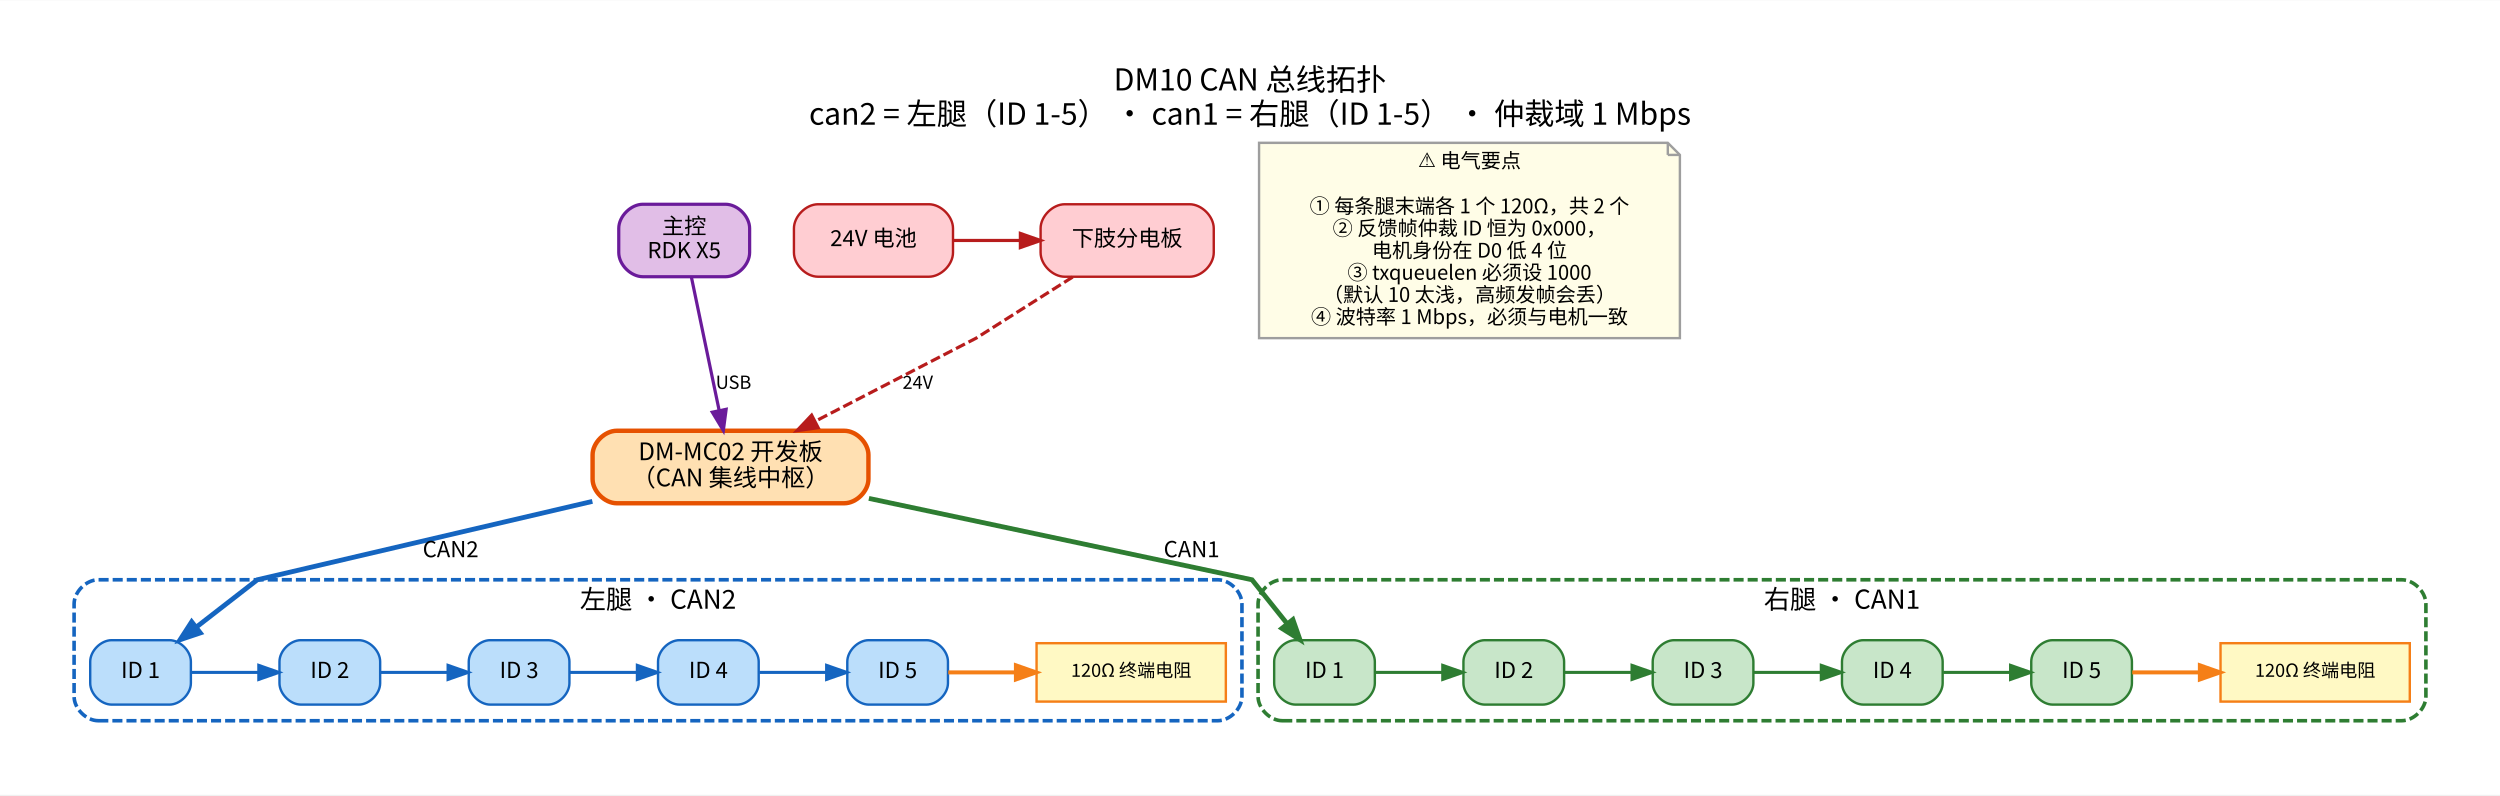
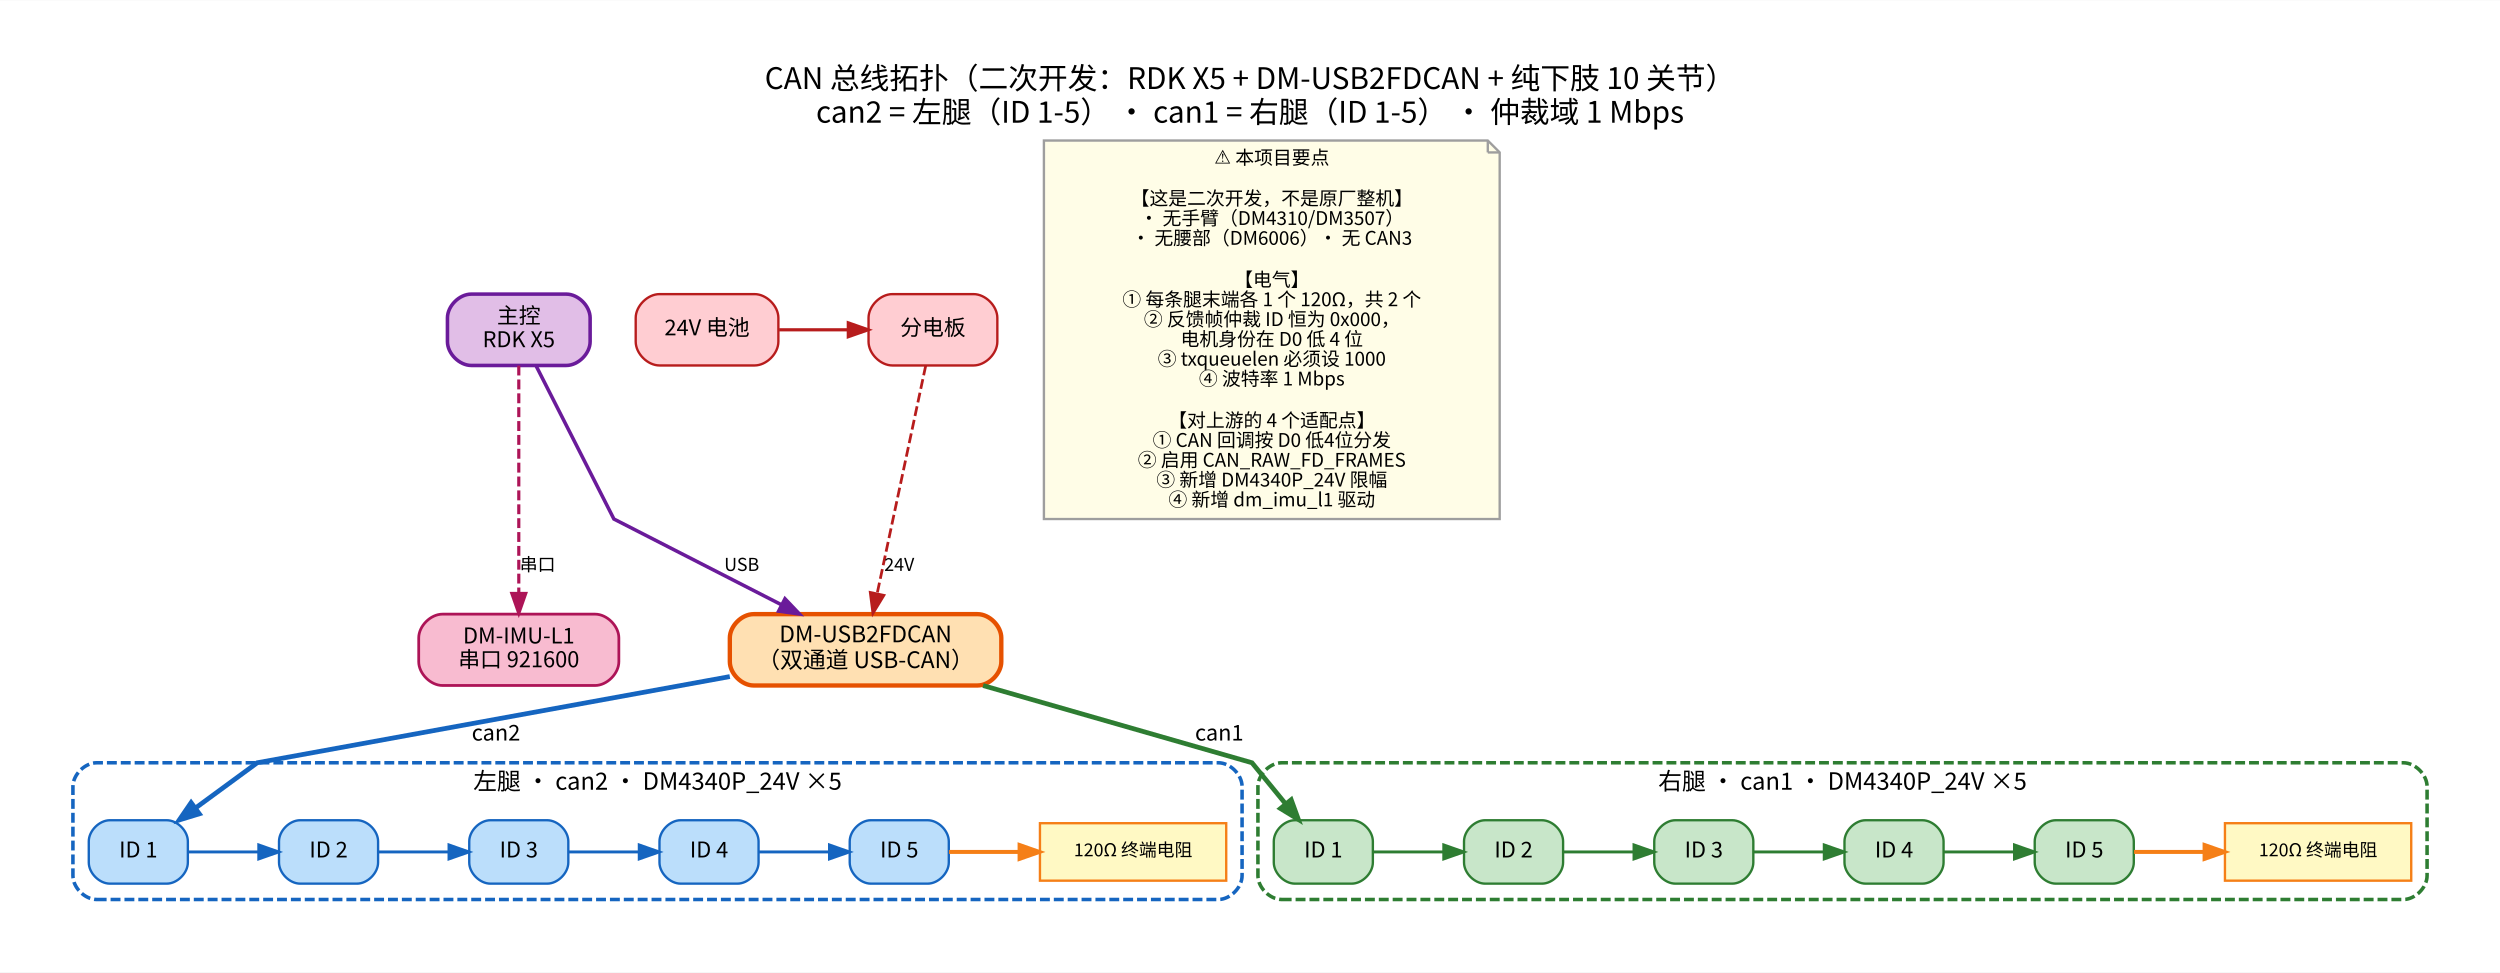
- <svg xmlns="http://www.w3.org/2000/svg" width="1242pt" height="395pt" viewBox="0.00 0.00 1241.60 394.60">
-   <g id="graph0" class="graph" transform="scale(1 1) rotate(0) translate(28.8 365.8)">
-     <polygon fill="white" stroke="transparent" points="-28.8,28.8 -28.8,-365.8 1212.8,-365.8 1212.8,28.8 -28.8,28.8" />
-     <text text-anchor="middle" x="592" y="-321" font-family="Noto Sans CJK SC" font-size="15.00">DM10 CAN 总线拓扑</text>
-     <text text-anchor="middle" x="592" y="-304" font-family="Noto Sans CJK SC" font-size="15.00">can2 = 左腿（ID 1-5） · can1 = 右腿（ID 1-5） · 仲裁域 1 Mbps</text>
+ <svg xmlns="http://www.w3.org/2000/svg" width="1262pt" height="491pt" viewBox="0.00 0.00 1261.60 490.60">
+   <g id="graph0" class="graph" transform="scale(1 1) rotate(0) translate(28.8 461.8)">
+     <polygon fill="white" stroke="transparent" points="-28.8,28.8 -28.8,-461.8 1232.8,-461.8 1232.8,28.8 -28.8,28.8" />
+     <text text-anchor="middle" x="602" y="-417" font-family="Noto Sans CJK SC" font-size="15.00">CAN 总线拓扑（二次开发：RDK X5 + DM-USB2FDCAN + 纯下肢 10 关节）</text>
+     <text text-anchor="middle" x="602" y="-400" font-family="Noto Sans CJK SC" font-size="15.00">can2 = 左腿（ID 1-5） · can1 = 右腿（ID 1-5） · 仲裁域 1 Mbps</text>
    <g id="clust1" class="cluster">
-       <path fill="white" stroke="#1565c0" stroke-width="1.8" stroke-dasharray="5,2" d="M20,-8C20,-8 576,-8 576,-8 582,-8 588,-14 588,-20 588,-20 588,-66 588,-66 588,-72 582,-78 576,-78 576,-78 20,-78 20,-78 14,-78 8,-72 8,-66 8,-66 8,-20 8,-20 8,-14 14,-8 20,-8" />
-       <text text-anchor="middle" x="298" y="-63.6" font-family="Noto Sans CJK SC" font-size="13.00">左腿 · CAN2</text>
+       <path fill="white" stroke="#1565c0" stroke-width="1.8" stroke-dasharray="5,2" d="M20,-8C20,-8 586,-8 586,-8 592,-8 598,-14 598,-20 598,-20 598,-65 598,-65 598,-71 592,-77 586,-77 586,-77 20,-77 20,-77 14,-77 8,-71 8,-65 8,-65 8,-20 8,-20 8,-14 14,-8 20,-8" />
+       <text text-anchor="middle" x="303" y="-63.4" font-family="Noto Sans CJK SC" font-size="12.00">左腿 · can2 · DM4340P_24V ×5</text>
    </g>
    <g id="clust3" class="cluster">
-       <path fill="white" stroke="#2e7d32" stroke-width="1.8" stroke-dasharray="5,2" d="M608,-8C608,-8 1164,-8 1164,-8 1170,-8 1176,-14 1176,-20 1176,-20 1176,-66 1176,-66 1176,-72 1170,-78 1164,-78 1164,-78 608,-78 608,-78 602,-78 596,-72 596,-66 596,-66 596,-20 596,-20 596,-14 602,-8 608,-8" />
-       <text text-anchor="middle" x="886" y="-63.6" font-family="Noto Sans CJK SC" font-size="13.00">右腿 · CAN1</text>
+       <path fill="white" stroke="#2e7d32" stroke-width="1.8" stroke-dasharray="5,2" d="M618,-8C618,-8 1184,-8 1184,-8 1190,-8 1196,-14 1196,-20 1196,-20 1196,-65 1196,-65 1196,-71 1190,-77 1184,-77 1184,-77 618,-77 618,-77 612,-77 606,-71 606,-65 606,-65 606,-20 606,-20 606,-14 612,-8 618,-8" />
+       <text text-anchor="middle" x="901" y="-63.4" font-family="Noto Sans CJK SC" font-size="12.00">右腿 · can1 · DM4340P_24V ×5</text>
    </g>
    <g id="node1" class="node">
-       <path fill="#e1bee7" stroke="#6a1b9a" stroke-width="1.6" d="M331.5,-264.5C331.5,-264.5 290.5,-264.5 290.5,-264.5 284.5,-264.5 278.5,-258.5 278.5,-252.5 278.5,-252.5 278.5,-240.5 278.5,-240.5 278.5,-234.5 284.5,-228.5 290.5,-228.5 290.5,-228.5 331.5,-228.5 331.5,-228.5 337.5,-228.5 343.5,-234.5 343.5,-240.5 343.5,-240.5 343.5,-252.5 343.5,-252.5 343.5,-258.5 337.5,-264.5 331.5,-264.5" />
-       <text text-anchor="middle" x="311" y="-249.7" font-family="Noto Sans CJK SC" font-size="11.00">主控</text>
-       <text text-anchor="middle" x="311" y="-237.7" font-family="Noto Sans CJK SC" font-size="11.00">RDK X5</text>
+       <path fill="#e1bee7" stroke="#6a1b9a" stroke-width="1.8" d="M257,-313.5C257,-313.5 209,-313.5 209,-313.5 203,-313.5 197,-307.5 197,-301.5 197,-301.5 197,-289.5 197,-289.5 197,-283.5 203,-277.5 209,-277.5 209,-277.5 257,-277.5 257,-277.5 263,-277.5 269,-283.5 269,-289.5 269,-289.5 269,-301.5 269,-301.5 269,-307.5 263,-313.5 257,-313.5" />
+       <text text-anchor="middle" x="233" y="-298.7" font-family="Noto Sans CJK SC" font-size="11.00">主控</text>
+       <text text-anchor="middle" x="233" y="-286.7" font-family="Noto Sans CJK SC" font-size="11.00">RDK X5</text>
    </g>
    <g id="node2" class="node">
-       <path fill="#ffe0b2" stroke="#e65100" stroke-width="2.2" d="M390.5,-152C390.5,-152 277.5,-152 277.5,-152 271.5,-152 265.5,-146 265.5,-140 265.5,-140 265.5,-128 265.5,-128 265.5,-122 271.5,-116 277.5,-116 277.5,-116 390.5,-116 390.5,-116 396.5,-116 402.5,-122 402.5,-128 402.5,-128 402.5,-140 402.5,-140 402.5,-146 396.5,-152 390.5,-152" />
-       <text text-anchor="middle" x="334" y="-137.4" font-family="Noto Sans CJK SC" font-size="12.00">DM-MC02 开发板</text>
-       <text text-anchor="middle" x="334" y="-124.4" font-family="Noto Sans CJK SC" font-size="12.00">（CAN 集线中枢）</text>
+       <path fill="#ffe0b2" stroke="#e65100" stroke-width="2.2" d="M464.5,-152C464.5,-152 351.5,-152 351.5,-152 345.5,-152 339.5,-146 339.5,-140 339.5,-140 339.5,-128 339.5,-128 339.5,-122 345.5,-116 351.5,-116 351.5,-116 464.5,-116 464.5,-116 470.5,-116 476.5,-122 476.5,-128 476.5,-128 476.5,-140 476.5,-140 476.5,-146 470.5,-152 464.5,-152" />
+       <text text-anchor="middle" x="408" y="-137.8" font-family="Noto Sans CJK SC" font-size="11.50">DM-USB2FDCAN</text>
+       <text text-anchor="middle" x="408" y="-124.8" font-family="Noto Sans CJK SC" font-size="11.50">（双通道 USB-CAN）</text>
    </g>
    <g id="edge11" class="edge">
-       <path fill="none" stroke="#6a1b9a" stroke-width="1.6" d="M314.59,-228.23C318.27,-210.56 324.05,-182.82 328.34,-162.19" />
-       <polygon fill="#6a1b9a" stroke="#6a1b9a" stroke-width="1.6" points="331.82,-162.65 330.43,-152.14 324.97,-161.22 331.82,-162.65" />
-       <text text-anchor="middle" x="335.5" y="-172.8" font-family="Noto Sans CJK SC" font-size="9.00">USB</text>
+       <path fill="none" stroke="#6a1b9a" stroke-width="1.8" d="M241.8,-277.17C255.66,-249.89 281,-200 281,-200 281,-200 328.6,-175.64 365.51,-156.75" />
+       <polygon fill="#6a1b9a" stroke="#6a1b9a" stroke-width="1.8" points="367.33,-159.75 374.63,-152.08 364.14,-153.52 367.33,-159.75" />
+       <text text-anchor="middle" x="345.5" y="-173.8" font-family="Noto Sans CJK SC" font-size="9.00">USB</text>
    </g>
-     <g id="node5" class="node">
+     <g id="node3" class="node">
+       <path fill="#f8bbd0" stroke="#ad1457" stroke-width="1.4" d="M271.5,-152C271.5,-152 194.5,-152 194.5,-152 188.5,-152 182.5,-146 182.5,-140 182.5,-140 182.5,-128 182.5,-128 182.5,-122 188.5,-116 194.5,-116 194.5,-116 271.5,-116 271.5,-116 277.5,-116 283.5,-122 283.5,-128 283.5,-128 283.5,-140 283.5,-140 283.5,-146 277.5,-152 271.5,-152" />
+       <text text-anchor="middle" x="233" y="-137.2" font-family="Noto Sans CJK SC" font-size="11.00">DM-IMU-L1</text>
+       <text text-anchor="middle" x="233" y="-125.2" font-family="Noto Sans CJK SC" font-size="11.00">串口 921600</text>
+     </g>
+     <g id="edge12" class="edge">
+       <path fill="none" stroke="#ad1457" stroke-width="1.6" stroke-dasharray="5,2" d="M233,-277.43C233,-249.99 233,-195.82 233,-162.76" />
+       <polygon fill="#ad1457" stroke="#ad1457" stroke-width="1.6" points="236.5,-162.43 233,-152.43 229.5,-162.43 236.5,-162.43" />
+       <text text-anchor="middle" x="242.5" y="-173.8" font-family="Noto Sans CJK SC" font-size="9.00">串口</text>
+     </g>
+     <g id="node6" class="node">
      <path fill="#bbdefb" stroke="#1565c0" stroke-width="1.2" d="M55.33,-48C55.33,-48 26.67,-48 26.67,-48 21.33,-48 16,-42.67 16,-37.33 16,-37.33 16,-26.67 16,-26.67 16,-21.33 21.33,-16 26.67,-16 26.67,-16 55.33,-16 55.33,-16 60.67,-16 66,-21.33 66,-26.67 66,-26.67 66,-37.33 66,-37.33 66,-42.67 60.67,-48 55.33,-48" />
      <text text-anchor="middle" x="41" y="-29.2" font-family="Noto Sans CJK SC" font-size="11.00">ID 1</text>
    </g>
-     <g id="edge12" class="edge">
-       <path fill="none" stroke="#1565c0" stroke-width="2.4" d="M265.4,-116.94C196.03,-100.71 99,-78 99,-78 99,-78 83.67,-66.1 68.77,-54.54" />
-       <polygon fill="#1565c0" stroke="#1565c0" stroke-width="2.4" points="70.68,-51.6 60.64,-48.23 66.39,-57.13 70.68,-51.6" />
-       <text text-anchor="middle" x="195" y="-89.2" font-family="Noto Sans CJK SC" font-size="11.00">CAN2</text>
+     <g id="edge13" class="edge">
+       <path fill="none" stroke="#1565c0" stroke-width="2.4" d="M339.49,-120.5C249.01,-104 101,-77 101,-77 101,-77 85.34,-65.52 70.02,-54.28" />
+       <polygon fill="#1565c0" stroke="#1565c0" stroke-width="2.4" points="71.78,-51.23 61.65,-48.14 67.64,-56.88 71.78,-51.23" />
+       <text text-anchor="middle" x="221.5" y="-88.2" font-family="Noto Sans CJK SC" font-size="11.00">can2</text>
+     </g>
+     <g id="node12" class="node">
+       <path fill="#c8e6c9" stroke="#2e7d32" stroke-width="1.2" d="M653.33,-48C653.33,-48 624.67,-48 624.67,-48 619.33,-48 614,-42.67 614,-37.33 614,-37.33 614,-26.67 614,-26.67 614,-21.33 619.33,-16 624.67,-16 624.67,-16 653.33,-16 653.33,-16 658.67,-16 664,-21.33 664,-26.67 664,-26.67 664,-37.33 664,-37.33 664,-42.67 658.67,-48 653.33,-48" />
+       <text text-anchor="middle" x="639" y="-29.2" font-family="Noto Sans CJK SC" font-size="11.00">ID 1</text>
+     </g>
+     <g id="edge14" class="edge">
+       <path fill="none" stroke="#2e7d32" stroke-width="2.4" d="M467.3,-115.97C524.67,-99.49 603,-77 603,-77 603,-77 611.27,-66.89 619.89,-56.36" />
+       <polygon fill="#2e7d32" stroke="#2e7d32" stroke-width="2.4" points="622.79,-58.35 626.41,-48.39 617.37,-53.91 622.79,-58.35" />
+       <text text-anchor="middle" x="586.5" y="-88.2" font-family="Noto Sans CJK SC" font-size="11.00">can1</text>
+     </g>
+     <g id="node4" class="node">
+       <path fill="#ffcdd2" stroke="#b71c1c" stroke-width="1.2" d="M352,-313.5C352,-313.5 304,-313.5 304,-313.5 298,-313.5 292,-307.5 292,-301.5 292,-301.5 292,-289.5 292,-289.5 292,-283.5 298,-277.5 304,-277.5 304,-277.5 352,-277.5 352,-277.5 358,-277.5 364,-283.5 364,-289.5 364,-289.5 364,-301.5 364,-301.5 364,-307.5 358,-313.5 352,-313.5" />
+       <text text-anchor="middle" x="328" y="-292.7" font-family="Noto Sans CJK SC" font-size="11.00">24V 电池</text>
+     </g>
+     <g id="node5" class="node">
+       <path fill="#ffcdd2" stroke="#b71c1c" stroke-width="1.2" d="M462.5,-313.5C462.5,-313.5 421.5,-313.5 421.5,-313.5 415.5,-313.5 409.5,-307.5 409.5,-301.5 409.5,-301.5 409.5,-289.5 409.5,-289.5 409.5,-283.5 415.5,-277.5 421.5,-277.5 421.5,-277.5 462.5,-277.5 462.5,-277.5 468.5,-277.5 474.5,-283.5 474.5,-289.5 474.5,-289.5 474.5,-301.5 474.5,-301.5 474.5,-307.5 468.5,-313.5 462.5,-313.5" />
+       <text text-anchor="middle" x="442" y="-292.7" font-family="Noto Sans CJK SC" font-size="11.00">分电板</text>
+     </g>
+     <g id="edge15" class="edge">
+       <path fill="none" stroke="#b71c1c" stroke-width="1.6" d="M364.37,-295.5C365.41,-295.5 366,-295.5 366,-295.5 366,-295.5 386.06,-295.5 399.06,-295.5" />
+       <polygon fill="#b71c1c" stroke="#b71c1c" stroke-width="1.6" points="399.28,-299 409.28,-295.5 399.28,-292 399.28,-299" />
+     </g>
+     <g id="edge16" class="edge">
+       <path fill="none" stroke="#b71c1c" stroke-width="1.4" stroke-dasharray="5,2" d="M438.36,-277.43C432.49,-249.87 420.86,-195.35 413.83,-162.33" />
+       <polygon fill="#b71c1c" stroke="#b71c1c" stroke-width="1.4" points="417.22,-161.48 411.72,-152.43 410.38,-162.94 417.22,-161.48" />
+       <text text-anchor="middle" x="425" y="-173.8" font-family="Noto Sans CJK SC" font-size="9.00">24V</text>
+     </g>
+     <g id="node7" class="node">
+       <path fill="#bbdefb" stroke="#1565c0" stroke-width="1.2" d="M151.33,-48C151.33,-48 122.67,-48 122.67,-48 117.33,-48 112,-42.67 112,-37.33 112,-37.33 112,-26.67 112,-26.67 112,-21.33 117.33,-16 122.67,-16 122.67,-16 151.33,-16 151.33,-16 156.67,-16 162,-21.33 162,-26.67 162,-26.67 162,-37.33 162,-37.33 162,-42.67 156.67,-48 151.33,-48" />
+       <text text-anchor="middle" x="137" y="-29.2" font-family="Noto Sans CJK SC" font-size="11.00">ID 2</text>
+     </g>
+     <g id="edge1" class="edge">
+       <path fill="none" stroke="#1565c0" stroke-width="1.5" d="M66.21,-32C70.18,-32 73,-32 73,-32 73,-32 89.89,-32 101.73,-32" />
+       <polygon fill="#1565c0" stroke="#1565c0" stroke-width="1.5" points="101.79,-35.5 111.79,-32 101.79,-28.5 101.79,-35.5" />
+     </g>
+     <g id="node8" class="node">
+       <path fill="#bbdefb" stroke="#1565c0" stroke-width="1.2" d="M247.33,-48C247.33,-48 218.67,-48 218.67,-48 213.33,-48 208,-42.67 208,-37.33 208,-37.33 208,-26.67 208,-26.67 208,-21.33 213.33,-16 218.67,-16 218.67,-16 247.33,-16 247.33,-16 252.67,-16 258,-21.33 258,-26.67 258,-26.67 258,-37.33 258,-37.33 258,-42.67 252.67,-48 247.33,-48" />
+       <text text-anchor="middle" x="233" y="-29.2" font-family="Noto Sans CJK SC" font-size="11.00">ID 3</text>
+     </g>
+     <g id="edge2" class="edge">
+       <path fill="none" stroke="#1565c0" stroke-width="1.5" d="M162.21,-32C166.18,-32 169,-32 169,-32 169,-32 185.89,-32 197.73,-32" />
+       <polygon fill="#1565c0" stroke="#1565c0" stroke-width="1.5" points="197.79,-35.5 207.79,-32 197.79,-28.5 197.79,-35.5" />
+     </g>
+     <g id="node9" class="node">
+       <path fill="#bbdefb" stroke="#1565c0" stroke-width="1.2" d="M343.33,-48C343.33,-48 314.67,-48 314.67,-48 309.33,-48 304,-42.67 304,-37.33 304,-37.33 304,-26.67 304,-26.67 304,-21.33 309.33,-16 314.67,-16 314.67,-16 343.33,-16 343.33,-16 348.67,-16 354,-21.33 354,-26.67 354,-26.67 354,-37.33 354,-37.33 354,-42.67 348.67,-48 343.33,-48" />
+       <text text-anchor="middle" x="329" y="-29.2" font-family="Noto Sans CJK SC" font-size="11.00">ID 4</text>
+     </g>
+     <g id="edge3" class="edge">
+       <path fill="none" stroke="#1565c0" stroke-width="1.5" d="M258.21,-32C262.18,-32 265,-32 265,-32 265,-32 281.89,-32 293.73,-32" />
+       <polygon fill="#1565c0" stroke="#1565c0" stroke-width="1.5" points="293.79,-35.5 303.79,-32 293.79,-28.5 293.79,-35.5" />
+     </g>
+     <g id="node10" class="node">
+       <path fill="#bbdefb" stroke="#1565c0" stroke-width="1.2" d="M439.33,-48C439.33,-48 410.67,-48 410.67,-48 405.33,-48 400,-42.67 400,-37.33 400,-37.33 400,-26.67 400,-26.67 400,-21.33 405.33,-16 410.67,-16 410.67,-16 439.33,-16 439.33,-16 444.67,-16 450,-21.33 450,-26.67 450,-26.67 450,-37.33 450,-37.33 450,-42.67 444.67,-48 439.33,-48" />
+       <text text-anchor="middle" x="425" y="-29.2" font-family="Noto Sans CJK SC" font-size="11.00">ID 5</text>
+     </g>
+     <g id="edge4" class="edge">
+       <path fill="none" stroke="#1565c0" stroke-width="1.5" d="M354.21,-32C358.18,-32 361,-32 361,-32 361,-32 377.89,-32 389.73,-32" />
+       <polygon fill="#1565c0" stroke="#1565c0" stroke-width="1.5" points="389.79,-35.5 399.79,-32 389.79,-28.5 389.79,-35.5" />
    </g>
    <g id="node11" class="node">
-       <path fill="#c8e6c9" stroke="#2e7d32" stroke-width="1.2" d="M643.33,-48C643.33,-48 614.67,-48 614.67,-48 609.33,-48 604,-42.67 604,-37.33 604,-37.33 604,-26.67 604,-26.67 604,-21.33 609.33,-16 614.67,-16 614.67,-16 643.33,-16 643.33,-16 648.67,-16 654,-21.33 654,-26.67 654,-26.67 654,-37.33 654,-37.33 654,-42.67 648.67,-48 643.33,-48" />
-       <text text-anchor="middle" x="629" y="-29.2" font-family="Noto Sans CJK SC" font-size="11.00">ID 1</text>
-     </g>
-     <g id="edge13" class="edge">
-       <path fill="none" stroke="#2e7d32" stroke-width="2.4" d="M402.73,-118.41C479.46,-102.11 593,-78 593,-78 593,-78 601.66,-67.18 610.48,-56.15" />
-       <polygon fill="#2e7d32" stroke="#2e7d32" stroke-width="2.4" points="613.3,-58.23 616.81,-48.23 607.83,-53.86 613.3,-58.23" />
-       <text text-anchor="middle" x="563" y="-89.2" font-family="Noto Sans CJK SC" font-size="11.00">CAN1</text>
-     </g>
-     <g id="node3" class="node">
-       <path fill="#ffcdd2" stroke="#b71c1c" stroke-width="1.2" d="M432.5,-264.5C432.5,-264.5 377.5,-264.5 377.5,-264.5 371.5,-264.5 365.5,-258.5 365.5,-252.5 365.5,-252.5 365.5,-240.5 365.5,-240.5 365.5,-234.5 371.5,-228.5 377.5,-228.5 377.5,-228.5 432.5,-228.5 432.5,-228.5 438.5,-228.5 444.5,-234.5 444.5,-240.5 444.5,-240.5 444.5,-252.5 444.5,-252.5 444.5,-258.5 438.5,-264.5 432.5,-264.5" />
-       <text text-anchor="middle" x="405" y="-243.7" font-family="Noto Sans CJK SC" font-size="11.00">24V 电池</text>
-     </g>
-     <g id="node4" class="node">
-       <path fill="#ffcdd2" stroke="#b71c1c" stroke-width="1.2" d="M562,-264.5C562,-264.5 500,-264.5 500,-264.5 494,-264.5 488,-258.5 488,-252.5 488,-252.5 488,-240.5 488,-240.5 488,-234.5 494,-228.5 500,-228.5 500,-228.5 562,-228.5 562,-228.5 568,-228.5 574,-234.5 574,-240.5 574,-240.5 574,-252.5 574,-252.5 574,-258.5 568,-264.5 562,-264.5" />
-       <text text-anchor="middle" x="531" y="-243.7" font-family="Noto Sans CJK SC" font-size="11.00">下肢分电板</text>
-     </g>
-     <g id="edge14" class="edge">
-       <path fill="none" stroke="#b71c1c" stroke-width="1.6" d="M444.74,-246.5C446.17,-246.5 447,-246.5 447,-246.5 447,-246.5 465.21,-246.5 477.65,-246.5" />
-       <polygon fill="#b71c1c" stroke="#b71c1c" stroke-width="1.6" points="477.96,-250 487.96,-246.5 477.96,-243 477.96,-250" />
-     </g>
-     <g id="edge15" class="edge">
-       <path fill="none" stroke="#b71c1c" stroke-width="1.6" stroke-dasharray="5,2" d="M503.92,-228.35C482.44,-214.75 456,-198 456,-198 456,-198 411.46,-175 376.21,-156.79" />
-       <polygon fill="#b71c1c" stroke="#b71c1c" stroke-width="1.6" points="377.51,-153.53 367.01,-152.05 374.29,-159.75 377.51,-153.53" />
-       <text text-anchor="middle" x="427" y="-172.8" font-family="Noto Sans CJK SC" font-size="9.00">24V</text>
-     </g>
-     <g id="node6" class="node">
-       <path fill="#bbdefb" stroke="#1565c0" stroke-width="1.2" d="M149.33,-48C149.33,-48 120.67,-48 120.67,-48 115.33,-48 110,-42.67 110,-37.33 110,-37.33 110,-26.67 110,-26.67 110,-21.33 115.33,-16 120.67,-16 120.67,-16 149.33,-16 149.33,-16 154.67,-16 160,-21.33 160,-26.67 160,-26.67 160,-37.33 160,-37.33 160,-42.67 154.67,-48 149.33,-48" />
-       <text text-anchor="middle" x="135" y="-29.2" font-family="Noto Sans CJK SC" font-size="11.00">ID 2</text>
-     </g>
-     <g id="edge1" class="edge">
-       <path fill="none" stroke="#1565c0" stroke-width="1.5" d="M66.29,-32C69.85,-32 72.33,-32 72.33,-32 72.33,-32 88.17,-32 99.5,-32" />
-       <polygon fill="#1565c0" stroke="#1565c0" stroke-width="1.5" points="99.71,-35.5 109.71,-32 99.71,-28.5 99.71,-35.5" />
-     </g>
-     <g id="node7" class="node">
-       <path fill="#bbdefb" stroke="#1565c0" stroke-width="1.2" d="M243.33,-48C243.33,-48 214.67,-48 214.67,-48 209.33,-48 204,-42.67 204,-37.33 204,-37.33 204,-26.67 204,-26.67 204,-21.33 209.33,-16 214.67,-16 214.67,-16 243.33,-16 243.33,-16 248.67,-16 254,-21.33 254,-26.67 254,-26.67 254,-37.33 254,-37.33 254,-42.67 248.67,-48 243.33,-48" />
-       <text text-anchor="middle" x="229" y="-29.2" font-family="Noto Sans CJK SC" font-size="11.00">ID 3</text>
-     </g>
-     <g id="edge2" class="edge">
-       <path fill="none" stroke="#1565c0" stroke-width="1.5" d="M160.29,-32C163.85,-32 166.33,-32 166.33,-32 166.33,-32 182.17,-32 193.5,-32" />
-       <polygon fill="#1565c0" stroke="#1565c0" stroke-width="1.5" points="193.71,-35.5 203.71,-32 193.71,-28.5 193.71,-35.5" />
-     </g>
-     <g id="node8" class="node">
-       <path fill="#bbdefb" stroke="#1565c0" stroke-width="1.2" d="M337.33,-48C337.33,-48 308.67,-48 308.67,-48 303.33,-48 298,-42.67 298,-37.33 298,-37.33 298,-26.67 298,-26.67 298,-21.33 303.33,-16 308.67,-16 308.67,-16 337.33,-16 337.33,-16 342.67,-16 348,-21.33 348,-26.67 348,-26.67 348,-37.33 348,-37.33 348,-42.67 342.67,-48 337.33,-48" />
-       <text text-anchor="middle" x="323" y="-29.2" font-family="Noto Sans CJK SC" font-size="11.00">ID 4</text>
-     </g>
-     <g id="edge3" class="edge">
-       <path fill="none" stroke="#1565c0" stroke-width="1.5" d="M254.29,-32C257.85,-32 260.33,-32 260.33,-32 260.33,-32 276.17,-32 287.5,-32" />
-       <polygon fill="#1565c0" stroke="#1565c0" stroke-width="1.5" points="287.71,-35.5 297.71,-32 287.71,-28.5 287.71,-35.5" />
-     </g>
-     <g id="node9" class="node">
-       <path fill="#bbdefb" stroke="#1565c0" stroke-width="1.2" d="M431.33,-48C431.33,-48 402.67,-48 402.67,-48 397.33,-48 392,-42.67 392,-37.33 392,-37.33 392,-26.67 392,-26.67 392,-21.33 397.33,-16 402.67,-16 402.67,-16 431.33,-16 431.33,-16 436.67,-16 442,-21.33 442,-26.67 442,-26.67 442,-37.33 442,-37.33 442,-42.67 436.67,-48 431.33,-48" />
-       <text text-anchor="middle" x="417" y="-29.2" font-family="Noto Sans CJK SC" font-size="11.00">ID 5</text>
-     </g>
-     <g id="edge4" class="edge">
-       <path fill="none" stroke="#1565c0" stroke-width="1.5" d="M348.29,-32C351.85,-32 354.33,-32 354.33,-32 354.33,-32 370.17,-32 381.5,-32" />
-       <polygon fill="#1565c0" stroke="#1565c0" stroke-width="1.5" points="381.71,-35.5 391.71,-32 381.71,-28.5 381.71,-35.5" />
-     </g>
-     <g id="node10" class="node">
-       <polygon fill="#fff9c4" stroke="#f57f17" stroke-width="1.2" points="580,-46.5 486,-46.5 486,-17.5 580,-17.5 580,-46.5" />
-       <text text-anchor="middle" x="533" y="-29.8" font-family="Noto Sans CJK SC" font-size="9.00">120Ω 终端电阻</text>
+       <polygon fill="#fff9c4" stroke="#f57f17" stroke-width="1.2" points="590,-46.5 496,-46.5 496,-17.5 590,-17.5 590,-46.5" />
+       <text text-anchor="middle" x="543" y="-29.8" font-family="Noto Sans CJK SC" font-size="9.00">120Ω 终端电阻</text>
    </g>
    <g id="edge5" class="edge">
-       <path fill="none" stroke="#f57f17" stroke-width="2" d="M442.14,-32C449.53,-32 455.67,-32 455.67,-32 455.67,-32 465.75,-32 475.62,-32" />
-       <polygon fill="#f57f17" stroke="#f57f17" stroke-width="2" points="475.75,-35.5 485.75,-32 475.75,-28.5 475.75,-35.5" />
+       <path fill="none" stroke="#f57f17" stroke-width="2" d="M450.13,-32C457.84,-32 464.33,-32 464.33,-32 464.33,-32 475.28,-32 485.63,-32" />
+       <polygon fill="#f57f17" stroke="#f57f17" stroke-width="2" points="485.71,-35.5 495.71,-32 485.71,-28.5 485.71,-35.5" />
    </g>
-     <g id="node12" class="node">
-       <path fill="#c8e6c9" stroke="#2e7d32" stroke-width="1.2" d="M737.33,-48C737.33,-48 708.67,-48 708.67,-48 703.33,-48 698,-42.67 698,-37.33 698,-37.33 698,-26.67 698,-26.67 698,-21.33 703.33,-16 708.67,-16 708.67,-16 737.33,-16 737.33,-16 742.67,-16 748,-21.33 748,-26.67 748,-26.67 748,-37.33 748,-37.33 748,-42.67 742.67,-48 737.33,-48" />
-       <text text-anchor="middle" x="723" y="-29.2" font-family="Noto Sans CJK SC" font-size="11.00">ID 2</text>
+     <g id="node13" class="node">
+       <path fill="#c8e6c9" stroke="#2e7d32" stroke-width="1.2" d="M749.33,-48C749.33,-48 720.67,-48 720.67,-48 715.33,-48 710,-42.67 710,-37.33 710,-37.33 710,-26.67 710,-26.67 710,-21.33 715.33,-16 720.67,-16 720.67,-16 749.33,-16 749.33,-16 754.67,-16 760,-21.33 760,-26.67 760,-26.67 760,-37.33 760,-37.33 760,-42.67 754.67,-48 749.33,-48" />
+       <text text-anchor="middle" x="735" y="-29.2" font-family="Noto Sans CJK SC" font-size="11.00">ID 2</text>
    </g>
    <g id="edge6" class="edge">
-       <path fill="none" stroke="#2e7d32" stroke-width="1.5" d="M654.29,-32C657.85,-32 660.33,-32 660.33,-32 660.33,-32 676.17,-32 687.5,-32" />
-       <polygon fill="#2e7d32" stroke="#2e7d32" stroke-width="1.5" points="687.71,-35.5 697.71,-32 687.71,-28.5 687.71,-35.5" />
+       <path fill="none" stroke="#2e7d32" stroke-width="1.5" d="M664.21,-32C668.18,-32 671,-32 671,-32 671,-32 687.89,-32 699.73,-32" />
+       <polygon fill="#2e7d32" stroke="#2e7d32" stroke-width="1.5" points="699.79,-35.5 709.79,-32 699.79,-28.5 699.79,-35.5" />
    </g>
-     <g id="node13" class="node">
-       <path fill="#c8e6c9" stroke="#2e7d32" stroke-width="1.2" d="M831.33,-48C831.33,-48 802.67,-48 802.67,-48 797.33,-48 792,-42.67 792,-37.33 792,-37.33 792,-26.67 792,-26.67 792,-21.33 797.33,-16 802.67,-16 802.67,-16 831.33,-16 831.33,-16 836.67,-16 842,-21.33 842,-26.67 842,-26.67 842,-37.33 842,-37.33 842,-42.67 836.67,-48 831.33,-48" />
-       <text text-anchor="middle" x="817" y="-29.2" font-family="Noto Sans CJK SC" font-size="11.00">ID 3</text>
+     <g id="node14" class="node">
+       <path fill="#c8e6c9" stroke="#2e7d32" stroke-width="1.2" d="M845.33,-48C845.33,-48 816.67,-48 816.67,-48 811.33,-48 806,-42.67 806,-37.33 806,-37.33 806,-26.67 806,-26.67 806,-21.33 811.33,-16 816.67,-16 816.67,-16 845.33,-16 845.33,-16 850.67,-16 856,-21.33 856,-26.67 856,-26.67 856,-37.33 856,-37.33 856,-42.67 850.67,-48 845.33,-48" />
+       <text text-anchor="middle" x="831" y="-29.2" font-family="Noto Sans CJK SC" font-size="11.00">ID 3</text>
    </g>
    <g id="edge7" class="edge">
-       <path fill="none" stroke="#2e7d32" stroke-width="1.5" d="M748.29,-32C751.85,-32 754.33,-32 754.33,-32 754.33,-32 770.17,-32 781.5,-32" />
-       <polygon fill="#2e7d32" stroke="#2e7d32" stroke-width="1.5" points="781.71,-35.5 791.71,-32 781.71,-28.5 781.71,-35.5" />
+       <path fill="none" stroke="#2e7d32" stroke-width="1.5" d="M760.21,-32C764.18,-32 767,-32 767,-32 767,-32 783.89,-32 795.73,-32" />
+       <polygon fill="#2e7d32" stroke="#2e7d32" stroke-width="1.5" points="795.79,-35.5 805.79,-32 795.79,-28.5 795.79,-35.5" />
    </g>
-     <g id="node14" class="node">
-       <path fill="#c8e6c9" stroke="#2e7d32" stroke-width="1.2" d="M925.33,-48C925.33,-48 896.67,-48 896.67,-48 891.33,-48 886,-42.67 886,-37.33 886,-37.33 886,-26.67 886,-26.67 886,-21.33 891.33,-16 896.67,-16 896.67,-16 925.33,-16 925.33,-16 930.67,-16 936,-21.33 936,-26.67 936,-26.67 936,-37.33 936,-37.33 936,-42.67 930.67,-48 925.33,-48" />
-       <text text-anchor="middle" x="911" y="-29.2" font-family="Noto Sans CJK SC" font-size="11.00">ID 4</text>
+     <g id="node15" class="node">
+       <path fill="#c8e6c9" stroke="#2e7d32" stroke-width="1.2" d="M941.33,-48C941.33,-48 912.67,-48 912.67,-48 907.33,-48 902,-42.67 902,-37.33 902,-37.33 902,-26.67 902,-26.67 902,-21.33 907.33,-16 912.67,-16 912.67,-16 941.33,-16 941.33,-16 946.67,-16 952,-21.33 952,-26.67 952,-26.67 952,-37.33 952,-37.33 952,-42.67 946.67,-48 941.33,-48" />
+       <text text-anchor="middle" x="927" y="-29.2" font-family="Noto Sans CJK SC" font-size="11.00">ID 4</text>
    </g>
    <g id="edge8" class="edge">
-       <path fill="none" stroke="#2e7d32" stroke-width="1.5" d="M842.29,-32C845.85,-32 848.33,-32 848.33,-32 848.33,-32 864.17,-32 875.5,-32" />
-       <polygon fill="#2e7d32" stroke="#2e7d32" stroke-width="1.5" points="875.71,-35.5 885.71,-32 875.71,-28.5 875.71,-35.5" />
+       <path fill="none" stroke="#2e7d32" stroke-width="1.5" d="M856.21,-32C860.18,-32 863,-32 863,-32 863,-32 879.89,-32 891.73,-32" />
+       <polygon fill="#2e7d32" stroke="#2e7d32" stroke-width="1.5" points="891.79,-35.5 901.79,-32 891.79,-28.5 891.79,-35.5" />
    </g>
-     <g id="node15" class="node">
-       <path fill="#c8e6c9" stroke="#2e7d32" stroke-width="1.2" d="M1019.33,-48C1019.33,-48 990.67,-48 990.67,-48 985.33,-48 980,-42.67 980,-37.33 980,-37.33 980,-26.67 980,-26.67 980,-21.33 985.33,-16 990.67,-16 990.67,-16 1019.33,-16 1019.33,-16 1024.67,-16 1030,-21.33 1030,-26.67 1030,-26.67 1030,-37.33 1030,-37.33 1030,-42.67 1024.67,-48 1019.33,-48" />
-       <text text-anchor="middle" x="1005" y="-29.2" font-family="Noto Sans CJK SC" font-size="11.00">ID 5</text>
+     <g id="node16" class="node">
+       <path fill="#c8e6c9" stroke="#2e7d32" stroke-width="1.2" d="M1037.33,-48C1037.33,-48 1008.67,-48 1008.67,-48 1003.33,-48 998,-42.67 998,-37.33 998,-37.33 998,-26.67 998,-26.67 998,-21.33 1003.33,-16 1008.67,-16 1008.67,-16 1037.33,-16 1037.33,-16 1042.67,-16 1048,-21.33 1048,-26.67 1048,-26.67 1048,-37.33 1048,-37.33 1048,-42.67 1042.67,-48 1037.33,-48" />
+       <text text-anchor="middle" x="1023" y="-29.2" font-family="Noto Sans CJK SC" font-size="11.00">ID 5</text>
    </g>
    <g id="edge9" class="edge">
-       <path fill="none" stroke="#2e7d32" stroke-width="1.5" d="M936.29,-32C939.85,-32 942.33,-32 942.33,-32 942.33,-32 958.17,-32 969.5,-32" />
-       <polygon fill="#2e7d32" stroke="#2e7d32" stroke-width="1.5" points="969.71,-35.5 979.71,-32 969.71,-28.5 969.71,-35.5" />
+       <path fill="none" stroke="#2e7d32" stroke-width="1.5" d="M952.21,-32C956.18,-32 959,-32 959,-32 959,-32 975.89,-32 987.73,-32" />
+       <polygon fill="#2e7d32" stroke="#2e7d32" stroke-width="1.5" points="987.79,-35.5 997.79,-32 987.79,-28.5 987.79,-35.5" />
    </g>
-     <g id="node16" class="node">
-       <polygon fill="#fff9c4" stroke="#f57f17" stroke-width="1.2" points="1168,-46.5 1074,-46.5 1074,-17.5 1168,-17.5 1168,-46.5" />
-       <text text-anchor="middle" x="1121" y="-29.8" font-family="Noto Sans CJK SC" font-size="9.00">120Ω 终端电阻</text>
+     <g id="node17" class="node">
+       <polygon fill="#fff9c4" stroke="#f57f17" stroke-width="1.2" points="1188,-46.5 1094,-46.5 1094,-17.5 1188,-17.5 1188,-46.5" />
+       <text text-anchor="middle" x="1141" y="-29.8" font-family="Noto Sans CJK SC" font-size="9.00">120Ω 终端电阻</text>
    </g>
    <g id="edge10" class="edge">
-       <path fill="none" stroke="#f57f17" stroke-width="2" d="M1030.14,-32C1037.53,-32 1043.67,-32 1043.67,-32 1043.67,-32 1053.75,-32 1063.62,-32" />
-       <polygon fill="#f57f17" stroke="#f57f17" stroke-width="2" points="1063.75,-35.5 1073.75,-32 1063.75,-28.5 1063.75,-35.5" />
+       <path fill="none" stroke="#f57f17" stroke-width="2" d="M1048.13,-32C1055.84,-32 1062.33,-32 1062.33,-32 1062.33,-32 1073.28,-32 1083.63,-32" />
+       <polygon fill="#f57f17" stroke="#f57f17" stroke-width="2" points="1083.71,-35.5 1093.71,-32 1083.71,-28.5 1083.71,-35.5" />
    </g>
-     <g id="node17" class="node">
-       <polygon fill="#fffde7" stroke="#9e9e9e" stroke-width="1.2" points="799.5,-295 596.5,-295 596.5,-198 805.5,-198 805.5,-289 799.5,-295" />
-       <polyline fill="none" stroke="#9e9e9e" stroke-width="1.2" points="799.5,-295 799.5,-289 " />
-       <polyline fill="none" stroke="#9e9e9e" stroke-width="1.2" points="805.5,-289 799.5,-289 " />
-       <text text-anchor="middle" x="701" y="-283" font-family="Noto Sans CJK SC" font-size="10.00">⚠️ 电气要点</text>
-       <text text-anchor="middle" x="701" y="-260" font-family="Noto Sans CJK SC" font-size="10.00">① 每条腿末端各 1 个 120Ω，共 2 个</text>
-       <text text-anchor="middle" x="701" y="-249" font-family="Noto Sans CJK SC" font-size="10.00">② 反馈帧仲裁 ID 恒为 0x000，</text>
-       <text text-anchor="middle" x="701" y="-238" font-family="Noto Sans CJK SC" font-size="10.00">   电机身份在 D0 低 4 位</text>
-       <text text-anchor="middle" x="701" y="-227" font-family="Noto Sans CJK SC" font-size="10.00">③ txqueuelen 必须设 1000</text>
-       <text text-anchor="middle" x="701" y="-216" font-family="Noto Sans CJK SC" font-size="10.00">   （默认 10 太浅，高频发帧会丢）</text>
-       <text text-anchor="middle" x="701" y="-205" font-family="Noto Sans CJK SC" font-size="10.00">④ 波特率 1 Mbps，必须与电机一致</text>
+     <g id="node18" class="node">
+       <polygon fill="#fffde7" stroke="#9e9e9e" stroke-width="1.2" points="722,-391 498,-391 498,-200 728,-200 728,-385 722,-391" />
+       <polyline fill="none" stroke="#9e9e9e" stroke-width="1.2" points="722,-391 722,-385 " />
+       <polyline fill="none" stroke="#9e9e9e" stroke-width="1.2" points="728,-385 722,-385 " />
+       <text text-anchor="middle" x="613" y="-379.4" font-family="Noto Sans CJK SC" font-size="9.50">⚠️ 本项目要点</text>
+       <text text-anchor="middle" x="613" y="-358.4" font-family="Noto Sans CJK SC" font-size="9.50">【这是二次开发，不是原厂整机】</text>
+       <text text-anchor="middle" x="613" y="-348.4" font-family="Noto Sans CJK SC" font-size="9.50">• 无手臂（DM4310/DM3507）</text>
+       <text text-anchor="middle" x="613" y="-338.4" font-family="Noto Sans CJK SC" font-size="9.50">• 无腰部（DM6006）· 无 CAN3</text>
+       <text text-anchor="middle" x="613" y="-317.4" font-family="Noto Sans CJK SC" font-size="9.50">【电气】</text>
+       <text text-anchor="middle" x="613" y="-307.4" font-family="Noto Sans CJK SC" font-size="9.50">① 每条腿末端各 1 个 120Ω，共 2 个</text>
+       <text text-anchor="middle" x="613" y="-297.4" font-family="Noto Sans CJK SC" font-size="9.50">② 反馈帧仲裁 ID 恒为 0x000，</text>
+       <text text-anchor="middle" x="613" y="-287.4" font-family="Noto Sans CJK SC" font-size="9.50">   电机身份在 D0 低 4 位</text>
+       <text text-anchor="middle" x="613" y="-277.4" font-family="Noto Sans CJK SC" font-size="9.50">③ txqueuelen 必须设 1000</text>
+       <text text-anchor="middle" x="613" y="-267.4" font-family="Noto Sans CJK SC" font-size="9.50">④ 波特率 1 Mbps</text>
+       <text text-anchor="middle" x="613" y="-246.4" font-family="Noto Sans CJK SC" font-size="9.50">【对上游的 4 个适配点】</text>
+       <text text-anchor="middle" x="613" y="-236.4" font-family="Noto Sans CJK SC" font-size="9.50">① CAN 回调按 D0 低4位分发</text>
+       <text text-anchor="middle" x="613" y="-226.4" font-family="Noto Sans CJK SC" font-size="9.50">② 启用 CAN_RAW_FD_FRAMES</text>
+       <text text-anchor="middle" x="613" y="-216.4" font-family="Noto Sans CJK SC" font-size="9.50">③ 新增 DM4340P_24V 限幅</text>
+       <text text-anchor="middle" x="613" y="-206.4" font-family="Noto Sans CJK SC" font-size="9.50">④ 新增 dm_imu_l1 驱动</text>
    </g>
  </g>
</svg>
